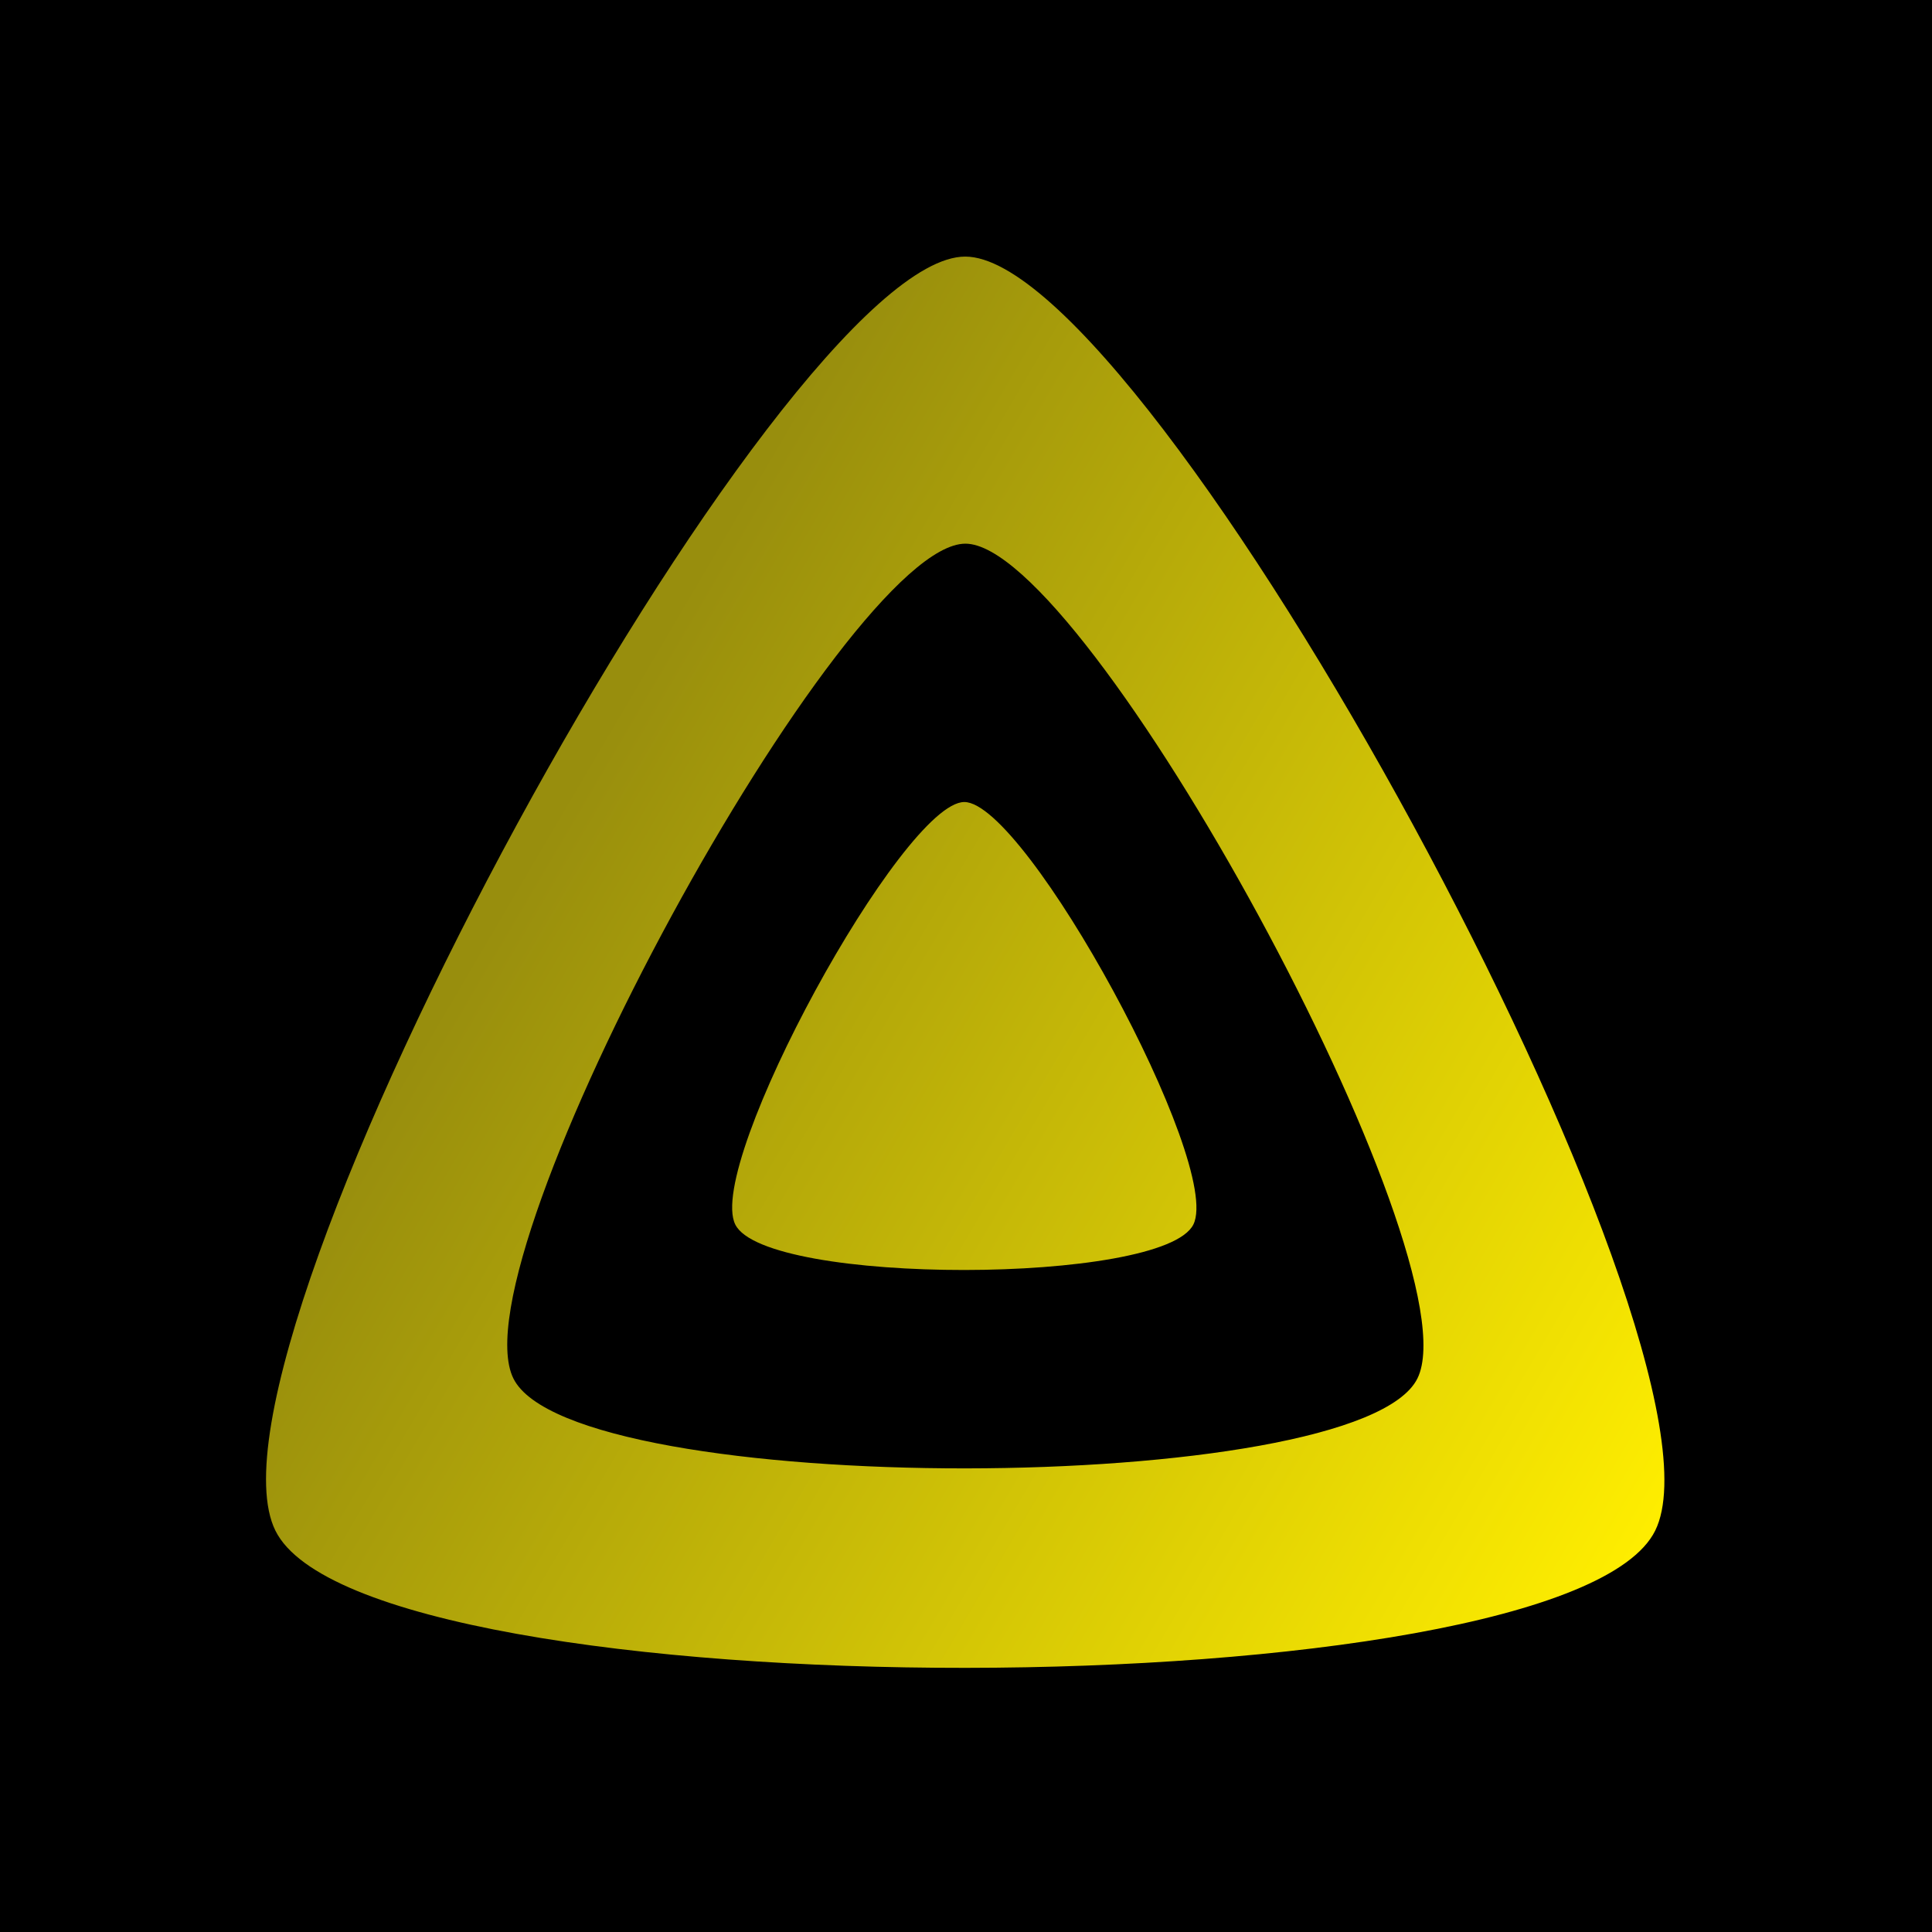
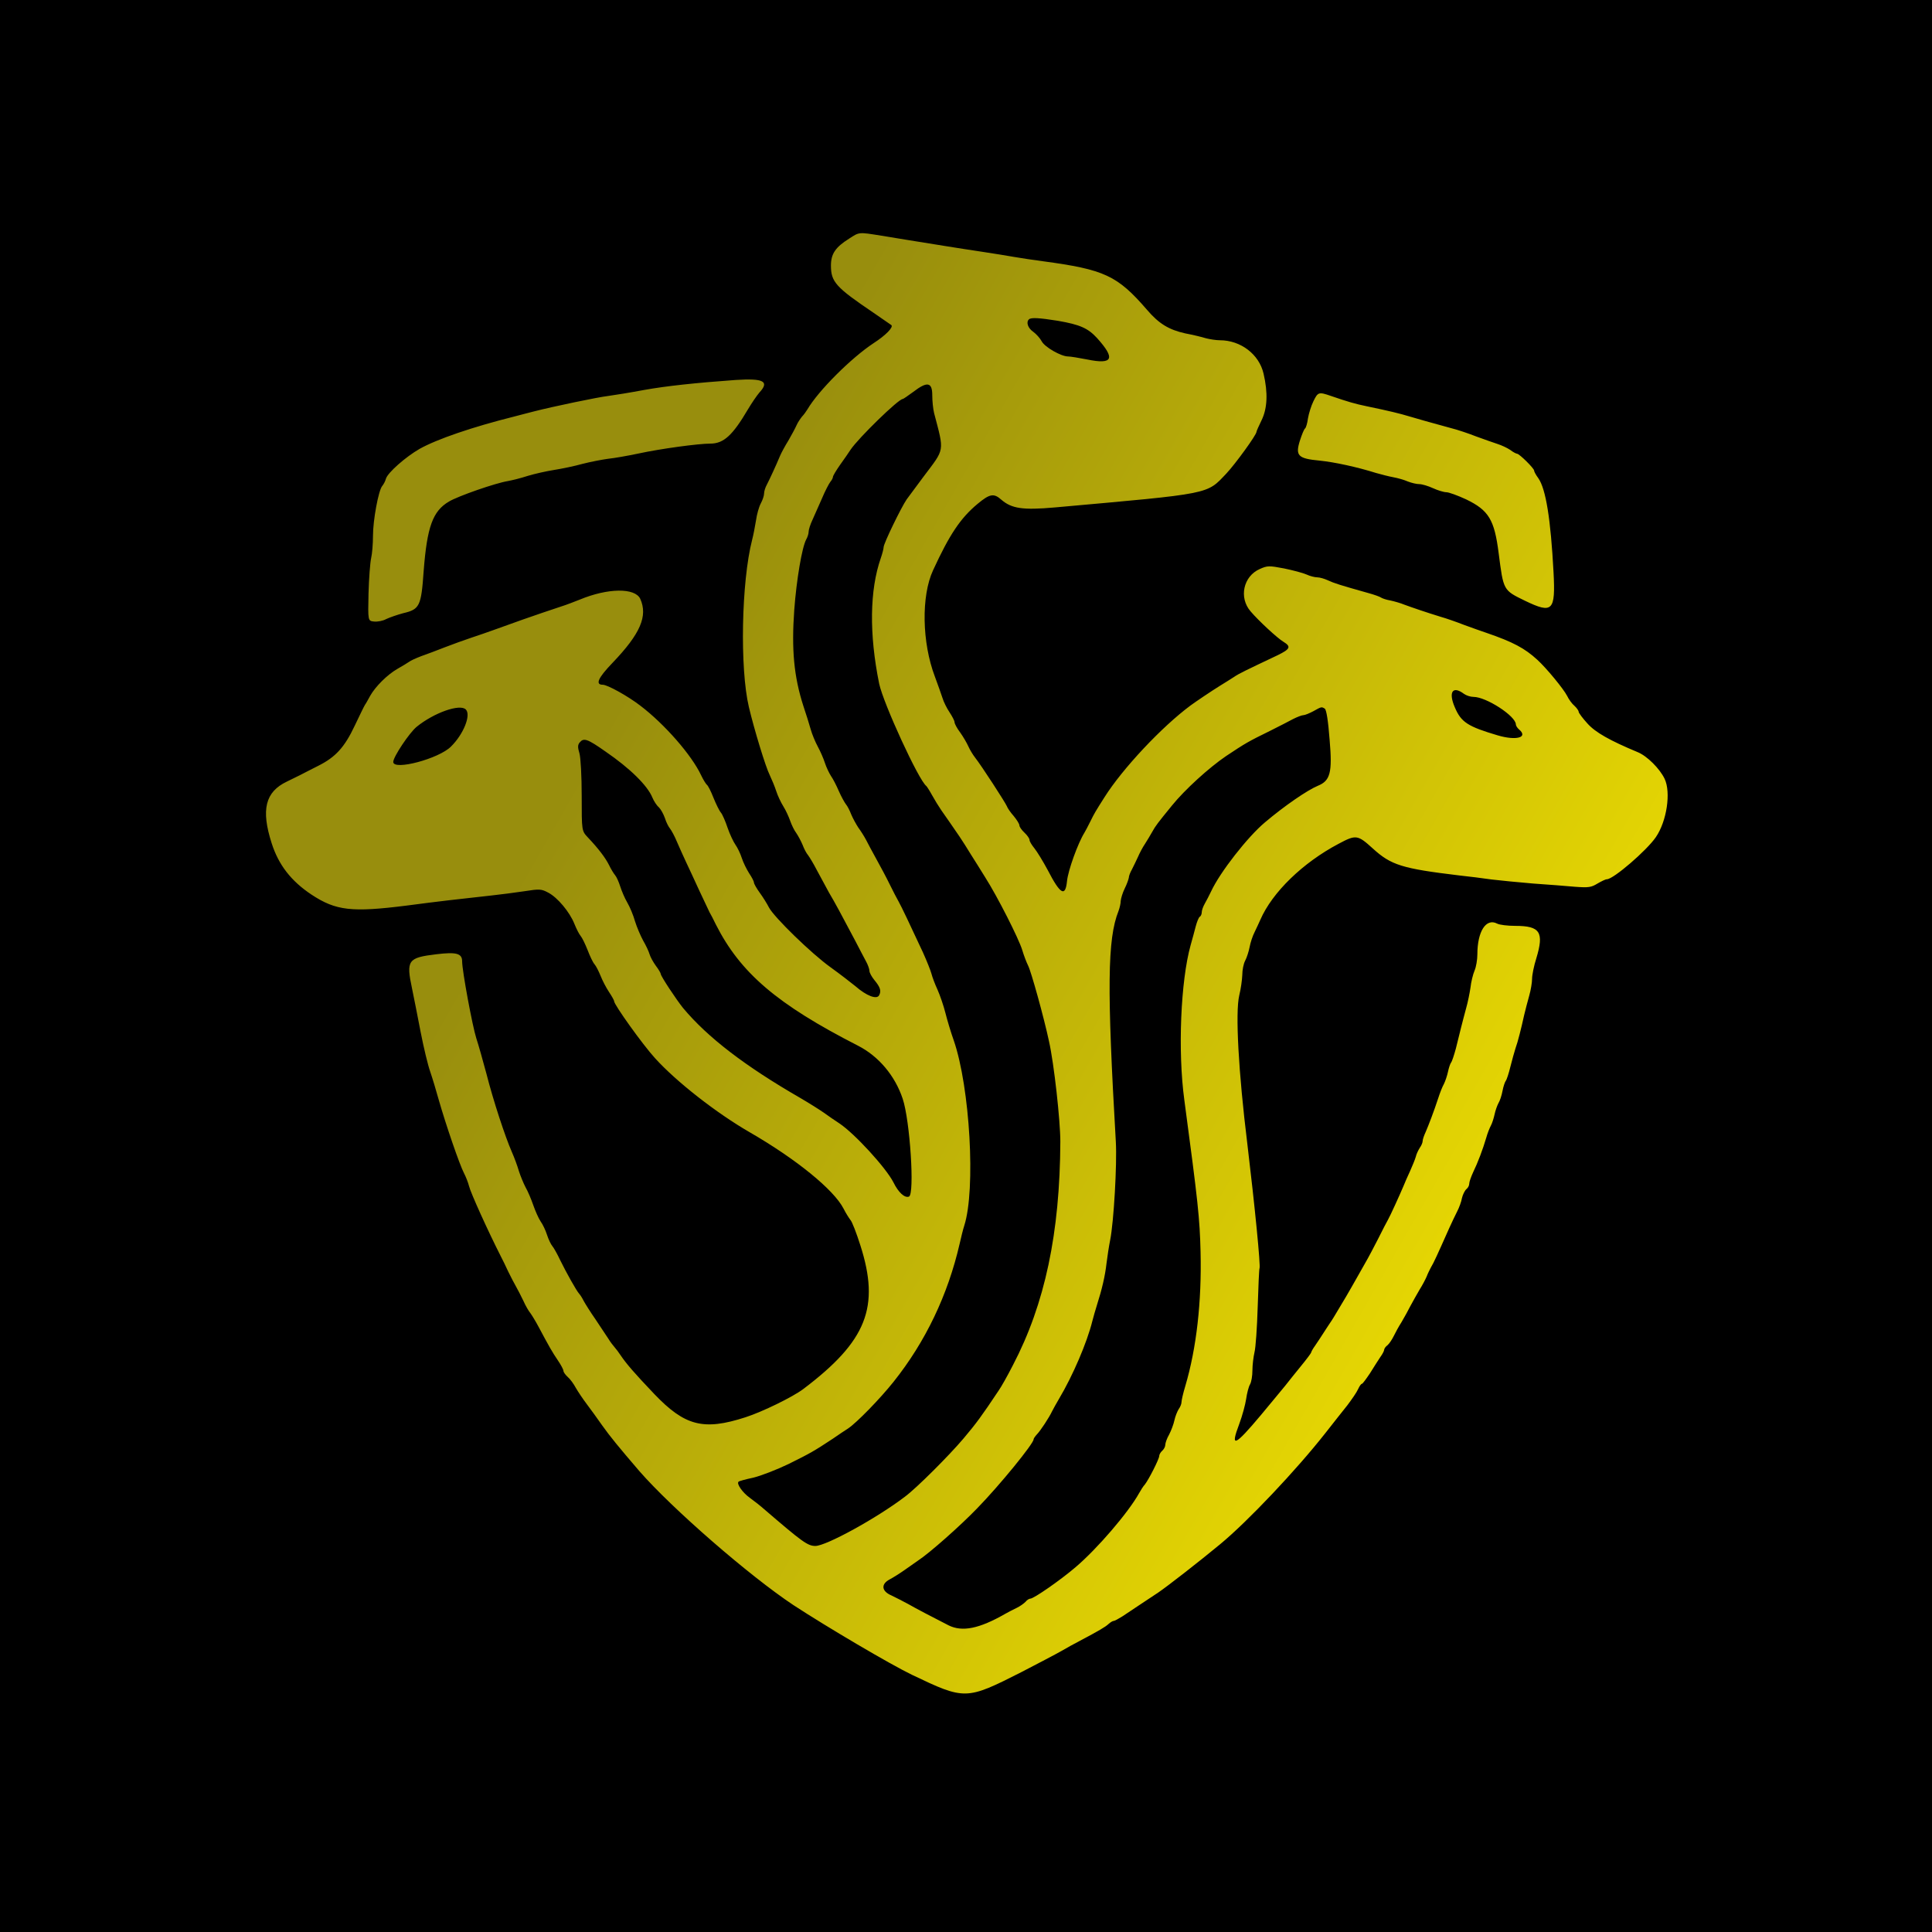
<svg xmlns="http://www.w3.org/2000/svg" width="1024px" height="1024px" viewBox="0 0 1024 1024" version="1.1">
  <defs>
    <linearGradient x1="19.825%" y1="41.162%" x2="100.659%" y2="88.697%" id="linearGradient-1">
      <stop stop-color="#988E0D" offset="0%" />
      <stop stop-color="#FFEE00" offset="100%" />
    </linearGradient>
  </defs>
  <g id="Dark" stroke="none" stroke-width="1" fill="none" fill-rule="evenodd">
    <g id="AppIcon-dark-yellow" fill-rule="nonzero">
      <rect id="solid-background" fill="#000000" x="0" y="0" width="1024" height="1024" />
-       <path d="M511.582,136 C609.712,136 924.915,714.817 877.299,811.251 C829.684,907.686 194.101,908.811 145.96,811.251 C97.819,713.692 413.548,136 511.582,136 Z M511.678,288.156 C447.42,288.156 240.555,666.678 272.102,730.598 C303.649,794.518 720.072,793.811 751.269,730.598 C782.466,667.369 575.935,288.156 511.678,288.156 Z M511.11,425.091 C543.724,425.107 648.323,617.009 632.518,648.998 C616.713,680.987 405.682,681.341 389.701,648.998 C373.721,616.656 478.543,425.091 511.11,425.091 Z" id="Combined-Shape" fill="url(#linearGradient-1)" />
+       <path d="M449.97,126.53C442.78,131.04 440.42,134.59 440.42,140.71C440.42,149.41 442.89,152.20 463.08,165.84C468.02,169.28 472.21,172.18 472.42,172.29C473.71,173.36 469.41,177.76 463.08,181.84C451.16,189.68 433.76,207.08 427.96,216.96C427.31,218.04 426.02,219.86 425.06,220.83C424.20,221.91 422.80,223.95 422.16,225.45C421.51,226.95 419.58,230.50 417.86,233.50C416.04,236.40 414.10,240.06 413.46,241.56C411.31,246.72 407.98,253.91 406.48,256.81C405.62,258.31 404.97,260.46 404.97,261.64C404.97,262.72 404.22,264.97 403.25,266.80C402.29,268.52 401.11,272.71 400.68,275.93C400.14,279.15 399.28,283.77 398.64,286.13C392.94,308.36 392.08,354.23 396.92,374.74C399.71,386.55 405.83,406.64 407.98,410.83C409.05,413.08 410.67,416.95 411.42,419.31C412.17,421.67 413.89,425.33 415.18,427.37C416.47,429.41 418.08,432.95 418.83,435.10C419.58,437.25 420.98,440.15 422.05,441.54C423.02,442.94 424.52,445.73 425.38,447.77C426.13,449.81 427.42,452.28 428.28,453.25C429.03,454.22 431.18,457.76 433.01,461.31C434.83,464.74 437.73,470.01 439.34,473.01C442.67,478.60 445.79,484.50 453.09,498.25C455.35,502.66 458.03,507.70 459.00,509.53C459.96,511.25 460.82,513.61 460.82,514.58C460.82,515.54 462.00,517.69 463.40,519.41C466.62,523.28 467.16,525.21 465.98,527.47C464.80,529.94 459.32,527.90 453.30,522.63C451.05,520.81 445.25,516.30 440.31,512.75C430.21,505.56 410.24,486.12 407.55,480.96C406.58,479.03 404.44,475.59 402.72,473.23C401.00,470.86 399.60,468.39 399.60,467.75C399.60,467.11 398.42,464.85 397.03,462.81C395.74,460.77 393.91,457.12 393.16,454.75C392.41,452.39 390.90,449.28 389.83,447.77C388.76,446.27 386.82,442.19 385.64,438.75C384.46,435.21 382.85,431.56 382.10,430.70C381.24,429.73 379.52,426.19 378.12,422.75C376.83,419.42 375.22,416.30 374.69,415.98C374.15,415.55 372.75,413.30 371.57,410.83C366.63,400.30 352.35,383.87 339.35,373.99C332.80,368.94 321.95,362.93 319.48,362.93C315.40,362.93 316.90,359.38 324.64,351.33C339.46,335.86 343.43,326.52 339.35,317.39C336.56,311.48 322.27,311.59 307.24,317.82C304.55,318.89 300.15,320.61 297.36,321.47C294.46,322.43 289.94,323.94 287.15,324.90C282.32,326.52 274.05,329.42 261.59,333.93C258.69,335.00 253.32,336.83 249.78,338.01C246.23,339.19 240.00,341.44 235.81,343.06C231.73,344.67 226.04,346.81 223.25,347.78C220.46,348.86 217.56,350.14 216.80,350.79C216.05,351.33 213.26,353.04 210.57,354.55C205.20,357.66 198.97,363.89 196.18,368.83C195.22,370.55 194.03,372.81 193.39,373.67C192.85,374.52 190.49,379.47 188.02,384.62C182.65,396.01 177.92,401.27 168.69,405.89C164.82,407.82 160.52,410.07 159.02,410.83C157.52,411.58 154.40,413.08 152.04,414.26C140.55,419.74 138.29,429.19 143.98,446.91C147.64,458.41 154.30,467.00 165.14,474.19C178.03,482.68 186.41,483.65 215.41,479.99C232.38,477.74 243.87,476.45 260.52,474.62C265.24,474.09 273.08,473.12 277.92,472.37C286.08,471.08 286.94,471.19 290.59,473.12C295.53,475.70 301.97,483.43 304.44,489.66C305.52,492.35 307.02,495.25 307.77,496.10C308.53,496.96 310.14,500.29 311.43,503.52C312.61,506.63 314.22,510.07 315.08,511.03C315.94,512.00 317.33,514.79 318.30,517.16C319.27,519.63 321.20,523.38 322.70,525.64C324.21,527.90 325.50,530.15 325.50,530.69C325.50,532.51 340.53,553.56 347.19,560.87C358.47,573.33 379.73,589.97 397.46,600.18C422.16,614.46 441.92,630.57 447.08,640.56C448.26,642.92 449.97,645.61 450.73,646.58C451.59,647.43 453.95,653.56 455.99,660.00C466.51,692.76 459.43,710.80 425.70,736.26C420.12,740.45 404.11,748.29 395.09,751.19C372.86,758.38 362.98,755.80 346.76,738.83C336.24,727.77 332.05,722.94 328.93,718.32C327.97,716.82 326.46,714.88 325.71,714.02C324.96,713.17 323.45,711.23 322.49,709.62C321.52,708.12 318.41,703.50 315.72,699.42C312.93,695.44 310.14,690.93 309.38,689.54C308.63,688.03 307.56,686.31 307.02,685.78C305.41,683.95 300.15,674.50 296.93,667.95C295.42,664.73 293.49,661.29 292.74,660.43C291.99,659.57 290.70,656.89 289.94,654.52C289.19,652.16 287.69,648.94 286.51,647.33C285.43,645.72 283.72,641.85 282.64,638.74C281.57,635.62 279.74,631.32 278.56,629.28C277.49,627.24 275.88,623.38 275.02,620.69C274.26,618.01 272.55,613.39 271.26,610.49C267.71,602.43 261.38,583.10 257.83,569.14C256.01,562.37 253.64,553.89 252.46,550.34C250.42,544.01 244.94,514.58 244.94,509.53C244.94,505.34 241.94,504.48 231.30,505.77C216.16,507.60 215.19,508.89 218.41,524.03C219.27,528.43 221.42,538.74 222.93,546.91C224.54,555.18 226.79,564.52 227.97,567.85C229.15,571.29 231.20,578.05 232.59,583.10C236.24,595.88 243.55,617.25 245.91,621.77C246.98,623.81 248.17,626.92 248.59,628.64C249.45,632.18 258.37,651.95 265.67,666.34C266.32,667.52 267.93,670.85 269.32,673.86C270.72,676.76 272.65,680.41 273.51,681.91C274.37,683.41 276.09,686.74 277.38,689.43C278.56,692.11 280.28,695.01 281.03,695.87C281.78,696.84 283.82,700.17 285.54,703.39C290.91,713.49 292.74,716.71 295.74,721.11C297.36,723.48 298.64,725.95 298.64,726.59C298.64,727.24 299.61,728.63 300.90,729.81C302.19,730.89 304.12,733.57 305.20,735.61C306.38,737.65 308.96,741.52 311.00,744.20C313.04,746.89 316.69,751.94 319.16,755.48C323.35,761.39 327.86,766.87 338.81,779.65C356.32,799.73 397.24,835.28 420.55,850.75C438.27,862.35 471.99,882.22 483.38,887.69C511.52,901.12 512.05,901.12 541.48,886.19C550.40,881.57 559.85,876.63 562.64,875.02C565.43,873.41 569.62,871.05 571.98,869.87C582.51,864.28 585.84,862.35 587.56,860.74C588.52,859.88 589.71,859.13 590.24,859.13C590.78,859.13 592.93,857.94 594.97,856.66C598.41,854.29 607.32,848.49 613.87,844.09C618.49,840.97 635.35,827.87 646.63,818.53C661.24,806.50 687.12,779.11 702.48,759.56C706.56,754.41 711.82,747.64 714.19,744.74C716.44,741.73 719.02,738.08 719.77,736.36C720.52,734.75 721.38,733.46 721.81,733.46C722.24,733.46 724.07,730.89 726.11,727.88C728.04,724.76 730.51,720.90 731.58,719.29C732.77,717.68 733.63,715.96 733.63,715.42C733.63,714.88 734.38,713.70 735.45,712.95C736.42,712.09 737.81,709.94 738.67,708.22C739.53,706.40 741.36,703.07 742.86,700.71C744.26,698.34 746.41,694.48 747.59,692.11C748.88,689.75 751.02,685.88 752.42,683.52C753.92,681.16 755.54,678.04 756.18,676.54C756.72,675.04 757.79,673.00 758.33,671.92C760.05,669.02 761.55,665.69 768.10,650.98C769.39,648.19 771.22,644.21 772.29,642.17C773.36,640.13 774.55,636.91 774.87,634.98C775.30,633.15 776.37,631.00 777.23,630.25C778.09,629.61 778.73,628.32 778.73,627.35C778.73,626.38 779.70,623.70 780.78,621.34C783.25,616.29 785.93,609.20 787.76,602.97C788.40,600.61 789.58,597.71 790.23,596.53C790.87,595.34 791.73,592.66 792.16,590.62C792.59,588.58 793.56,585.89 794.20,584.71C794.95,583.53 795.92,580.63 796.35,578.27C796.78,575.90 797.64,573.43 798.07,572.90C798.60,572.25 799.68,568.92 800.54,565.38C801.40,561.83 802.69,557.43 803.22,555.71C804.51,552.17 806.23,545.29 807.84,537.99C808.49,535.31 809.67,530.69 810.53,527.68C811.39,524.67 812.03,520.70 812.03,518.77C812.03,516.83 813.00,511.89 814.28,507.92C818.47,494.06 816.33,490.73 803.12,490.73C799.03,490.73 794.85,490.20 793.56,489.55C787.65,486.44 783.03,493.63 783.03,505.88C783.03,508.56 782.39,512.54 781.53,514.47C780.67,516.51 779.70,520.48 779.38,523.49C778.95,526.39 777.98,531.23 777.12,534.23C776.37,537.13 775.08,541.75 774.44,544.44C773.79,547.12 772.51,552.17 771.65,555.71C770.68,559.26 769.61,562.59 769.07,563.23C768.64,563.77 767.89,566.02 767.46,568.06C767.03,570.10 766.06,573.00 765.31,574.51C764.45,576.01 763.16,579.34 762.30,582.03C759.83,589.54 757.25,596.20 755.64,599.96C754.78,601.79 754.03,603.94 754.03,604.80C754.03,605.55 753.39,607.16 752.53,608.34C751.78,609.52 750.70,611.67 750.38,613.17C749.95,614.68 748.55,618.01 747.37,620.69C746.08,623.38 744.58,626.92 743.83,628.75C741.79,633.58 736.74,644.64 735.67,646.47C735.13,647.33 732.77,651.95 730.40,656.67C727.93,661.40 725.57,666.02 725.03,666.87C724.50,667.73 722.24,671.82 719.99,675.79C717.73,679.76 714.83,684.92 713.54,687.07C712.25,689.21 710.10,692.76 708.92,694.80C707.74,696.84 705.92,699.85 704.84,701.35C703.87,702.85 702.05,705.54 700.98,707.26C699.90,708.98 698.08,711.66 697.00,713.27C695.82,714.88 694.96,716.49 694.96,716.82C694.96,717.14 692.49,720.47 689.48,724.12C686.48,727.77 682.82,732.39 681.21,734.43C679.60,736.36 673.80,743.45 668.32,750.00C654.36,766.65 651.89,767.73 656.83,754.73C658.44,750.43 660.05,744.42 660.48,741.52C660.91,738.51 661.77,735.08 662.52,733.79C663.28,732.50 663.81,729.17 663.81,726.27C663.81,723.48 664.35,719.18 664.89,716.82C665.53,714.45 666.28,703.61 666.61,692.65C666.93,681.80 667.36,672.57 667.57,672.24C668.22,671.17 665.10,639.49 661.13,606.41C656.40,568.06 654.68,536.60 656.83,527.57C657.69,524.14 658.34,519.30 658.44,516.73C658.44,514.15 659.09,510.82 659.95,509.21C660.81,507.60 661.88,504.27 662.31,502.01C662.74,499.65 663.92,496.00 665.00,493.96C665.96,491.92 667.36,489.02 668.00,487.51C674.34,472.91 690.56,457.22 709.46,447.24C718.70,442.30 719.56,442.40 727.61,449.71C737.28,458.51 742.97,460.34 773.36,463.99C778.41,464.53 786.15,465.49 790.55,466.14C794.95,466.68 804.94,467.64 812.57,468.29C820.30,468.82 830.18,469.58 834.80,470.01C841.99,470.54 843.39,470.33 846.72,468.29C848.76,467.11 850.91,466.03 851.66,466.03C855.10,466.03 872.82,450.78 877.65,443.69C883.45,435.21 885.71,419.96 882.27,412.76C879.69,407.39 873.03,400.73 868.09,398.69C853.16,392.46 845.54,388.16 841.35,383.44C838.88,380.75 836.84,377.96 836.73,377.32C836.73,376.67 835.77,375.28 834.48,374.09C833.19,373.02 831.47,370.66 830.61,368.83C828.68,365.07 819.55,354.01 814.82,349.71C808.16,343.59 801.93,340.26 787.86,335.43C785.50,334.68 780.24,332.74 776.05,331.24C771.97,329.63 766.38,327.70 763.70,326.95C755.97,324.58 748.45,322.00 744.37,320.50C742.33,319.64 738.89,318.68 736.85,318.25C734.81,317.92 732.66,317.17 732.01,316.74C731.48,316.31 728.26,315.13 725.03,314.27C710.53,310.19 707.10,309.12 703.87,307.61C702.05,306.75 699.47,306.00 698.18,306.00C696.89,306.00 694.32,305.36 692.49,304.50C690.56,303.64 685.19,302.24 680.57,301.28C672.62,299.77 671.76,299.77 667.68,301.60C658.98,305.46 656.51,316.74 662.85,324.05C667.04,328.99 677.13,338.33 680.25,340.16C684.44,342.73 683.90,344.02 677.02,347.35C660.27,355.30 656.62,357.02 654.15,358.74C652.64,359.70 649.31,361.85 646.63,363.46C642.12,366.25 633.53,372.05 631.06,373.88C615.70,385.26 594.97,407.39 585.41,422.53C580.58,430.16 580.04,431.02 577.89,435.42C576.71,437.78 575.31,440.47 574.78,441.33C571.34,446.81 566.08,461.41 565.54,467.00C564.68,475.59 562.00,474.09 555.34,461.20C552.87,456.58 549.64,451.32 548.25,449.60C546.85,447.88 545.67,445.95 545.67,445.20C545.67,444.44 544.49,442.73 542.99,441.33C541.48,439.93 540.30,438.21 540.30,437.46C540.30,436.71 538.90,434.46 537.29,432.52C535.57,430.59 533.96,428.23 533.64,427.26C532.89,425.43 520.32,405.99 516.78,401.48C515.60,399.98 513.99,397.29 513.24,395.58C512.48,393.86 510.55,390.53 508.94,388.27C507.22,386.02 505.93,383.55 505.93,382.79C505.93,382.04 504.75,379.79 503.35,377.64C501.96,375.60 500.13,372.05 499.49,369.80C498.74,367.44 496.91,362.50 495.51,358.63C488.64,340.59 488.21,315.88 494.55,302.24C503.25,283.34 509.05,274.64 518.07,267.12C524.62,261.64 526.77,261.32 530.74,264.87C536.22,269.59 542.13,270.45 559.10,268.95C642.98,261.43 639.33,262.18 650.07,250.90C654.79,245.86 665.96,230.50 665.96,228.89C665.96,228.46 667.25,225.66 668.65,222.76C671.76,216.43 672.08,208.16 669.72,198.06C667.36,187.75 657.58,180.34 646.52,180.34C644.48,180.34 641.15,179.80 639.11,179.27C637.07,178.62 632.13,177.44 628.16,176.69C619.56,174.76 614.30,171.64 607.96,164.23C592.18,145.97 585.41,142.86 552.65,138.45C547.93,137.81 541.16,136.84 537.62,136.20C534.07,135.55 526.55,134.37 520.97,133.51C515.38,132.65 506.68,131.36 501.64,130.51C481.66,127.28 476.07,126.42 467.16,124.92C455.02,122.99 455.56,122.88 449.97,126.53ZM560.71,170.03C572.41,172.07 576.60,173.90 581.44,179.16C591.32,190.11 589.92,193.34 576.28,190.54C571.88,189.68 567.37,188.93 566.08,188.93C562.43,188.93 553.73,183.99 552.11,180.88C551.26,179.27 549.22,177.01 547.60,175.83C544.81,173.90 543.74,170.78 545.35,169.28C546.42,168.20 550.61,168.42 560.71,170.03ZM494.12,209.45C494.12,212.56 494.55,216.75 495.08,218.90C500.56,239.84 500.88,237.48 489.50,252.62C485.85,257.56 481.87,262.93 480.58,264.65C477.68,268.84 468.34,288.07 468.34,290.00C468.34,290.75 467.70,293.33 466.84,295.80C460.93,312.77 460.61,335.97 465.98,362.39C468.23,372.91 486.92,413.62 491.00,416.63C491.32,416.95 492.72,419.10 494.01,421.46C495.30,423.82 497.55,427.47 498.95,429.51C501.85,433.60 504.64,437.68 508.62,443.48C510.01,445.52 512.59,449.60 514.42,452.61C516.24,455.51 519.79,461.09 522.15,464.96C528.59,475.05 539.98,497.50 541.80,503.52C542.66,506.42 544.06,510.07 544.92,511.79C546.53,514.90 553.30,539.28 555.98,551.85C558.67,563.77 562.00,593.95 562.00,605.12C561.78,653.56 553.83,691.15 536.86,723.58C534.07,729.06 530.63,735.18 529.24,737.12C520.22,750.65 517.53,754.30 510.66,762.46C503.03,771.48 485.85,788.67 479.62,793.29C464.69,804.67 437.84,819.39 432.15,819.39C428.06,819.39 425.06,817.13 405.08,799.95C403.15,798.23 399.60,795.44 397.35,793.82C393.59,791.14 390.26,786.41 391.44,785.34C391.66,785.02 395.20,784.05 399.28,783.19C403.25,782.23 411.63,779.00 417.86,776.00C429.35,770.30 431.29,769.23 441.38,762.57C444.50,760.42 448.15,757.95 449.55,757.09C454.16,753.98 466.41,741.41 473.60,732.39C490.57,711.12 502.39,686.31 508.62,659.25C509.37,655.92 510.44,651.52 511.09,649.58C517.21,630.47 514.09,576.23 505.50,551.42C504.00,547.23 502.07,540.78 501.10,536.92C500.13,533.05 498.20,527.47 496.91,524.57C495.51,521.56 494.12,517.80 493.69,516.08C493.26,514.47 491.22,509.31 489.18,504.80C482.09,489.55 477.79,480.53 476.29,477.85C475.43,476.34 473.28,472.26 471.56,468.72C469.84,465.17 466.62,459.16 464.47,455.29C462.33,451.42 459.86,446.81 459.00,445.09C458.03,443.26 456.20,440.36 454.92,438.64C453.73,436.82 452.02,433.70 451.16,431.66C450.40,429.62 449.12,427.15 448.36,426.29C447.61,425.33 445.89,422.21 444.60,419.31C443.32,416.30 441.49,412.76 440.42,411.26C439.45,409.75 437.95,406.64 437.19,404.28C436.44,401.91 434.72,398.05 433.43,395.68C432.15,393.32 430.43,389.24 429.68,386.55C428.92,383.87 427.21,378.28 425.81,374.20C420.76,358.52 419.47,344.24 420.98,323.19C422.16,307.29 425.06,290.11 427.31,285.92C428.06,284.63 428.60,282.80 428.60,281.73C428.60,280.76 429.46,277.97 430.64,275.50C431.72,273.03 433.97,267.98 435.69,264.11C437.30,260.25 439.34,256.38 440.09,255.41C440.85,254.56 441.49,253.27 441.49,252.73C441.49,252.19 443.21,249.29 445.25,246.39C447.40,243.39 449.87,239.84 450.83,238.34C455.02,232.11 476.18,211.49 478.44,211.49C478.76,211.49 481.23,209.77 484.02,207.73C491.43,202.04 494.12,202.47 494.12,209.45ZM775.94,367.76C777.12,368.62 779.38,369.37 780.99,369.37C787.76,369.37 803.44,379.57 803.44,383.98C803.44,384.62 804.19,385.80 805.05,386.55C810.20,390.85 803.76,392.68 793.88,389.78C777.88,385.05 774.44,382.79 771.11,374.95C767.56,366.79 769.93,363.25 775.94,367.76ZM246.88,376.03C249.78,378.93 245.69,389.13 239.04,395.68C232.70,402.13 208.43,408.57 208.43,403.85C208.43,401.16 216.91,388.49 220.78,385.26C230.01,377.75 243.76,372.91 246.88,376.03ZM702.16,375.60C703.02,376.14 703.98,382.15 704.73,392.14C706.24,409.65 705.06,413.83 698.40,416.52C692.81,418.88 680.89,427.04 670.47,435.85C661.34,443.48 646.63,462.27 641.90,472.48C640.94,474.52 639.43,477.42 638.57,478.92C637.71,480.42 636.96,482.46 636.96,483.43C636.96,484.40 636.53,485.58 635.89,485.90C635.35,486.22 634.39,488.59 633.74,491.06C633.10,493.53 631.92,497.93 631.06,500.94C625.79,519.84 624.18,557.11 627.73,583.10C635.03,637.66 635.89,645.72 636.32,663.55C636.96,689.86 634.17,714.56 628.26,734.54C627.08,738.40 626.22,742.27 626.22,743.13C626.22,744.10 625.58,745.71 624.72,746.89C623.97,748.07 622.89,750.76 622.46,752.80C622.03,754.84 620.75,758.27 619.67,760.32C618.49,762.36 617.63,764.83 617.63,765.79C617.63,766.76 616.88,768.16 616.02,768.91C615.16,769.66 614.41,770.95 614.41,771.70C614.41,773.31 608.82,784.27 606.78,786.84C606.03,787.60 604.74,789.64 603.78,791.35C598.08,801.67 581.44,821.00 570.05,830.66C562.00,837.54 547.93,847.31 546.10,847.31C545.46,847.31 544.27,848.06 543.52,849.03C542.66,849.89 540.62,851.39 538.80,852.25C536.97,853.11 534.29,854.51 532.78,855.37C518.93,863.31 510.01,865.03 502.82,861.49C493.15,856.55 485.74,852.68 481.23,850.10C478.54,848.60 474.57,846.67 472.42,845.59C467.16,843.34 466.84,839.58 471.56,837.11C473.39,836.14 476.83,833.99 479.40,832.17C481.87,830.45 485.10,828.19 486.60,827.12C492.83,823.04 509.15,808.54 517.85,799.52C529.99,787.06 547.82,765.15 547.82,762.89C547.82,762.46 548.57,761.39 549.43,760.42C551.47,758.38 556.20,751.08 557.59,748.07C558.24,746.78 559.85,743.88 561.24,741.52C568.55,729.28 576.17,711.55 578.97,700.17C579.50,698.13 580.58,694.26 581.44,691.58C584.01,683.52 585.73,676.33 586.48,669.56C586.91,666.02 587.77,660.43 588.42,657.21C590.35,647.43 592.07,617.15 591.42,605.33C586.70,523.92 586.91,497.72 592.82,482.89C593.46,481.18 594.00,478.81 594.00,477.52C594.11,476.23 594.97,473.23 596.15,470.86C597.33,468.50 598.19,465.92 598.30,465.17C598.30,464.31 599.05,462.38 599.91,460.88C600.77,459.27 602.16,456.26 603.13,454.22C603.99,452.18 605.71,448.95 606.89,447.24C608.07,445.41 609.79,442.51 610.76,440.79C612.48,437.68 613.55,436.28 621.17,426.94C627.94,418.56 640.83,406.85 649.85,400.73C660.16,393.86 661.67,393.00 673.27,387.31C677.78,385.05 683.25,382.26 685.40,381.08C687.55,380.00 690.02,379.04 690.88,379.04C691.63,379.04 693.99,378.07 696.03,376.99C700.44,374.52 700.44,374.52 702.16,375.60ZM320.98,398.37C333.98,407.28 343.22,416.41 345.79,422.75C346.55,424.57 348.05,426.94 349.23,427.90C350.31,428.98 351.70,431.56 352.45,433.70C353.10,435.85 354.39,438.32 355.14,439.18C355.89,440.15 357.61,443.26 358.79,446.16C360.08,449.17 362.23,453.90 363.62,456.90C365.02,459.80 368.13,466.57 370.60,471.94C373.07,477.20 375.54,482.46 376.08,483.54C376.73,484.61 378.23,487.51 379.41,489.98C392.41,515.65 411.85,532.30 454.70,554.21C465.66,559.79 474.36,570.10 478.44,582.35C482.30,593.73 484.88,633.04 481.77,634.22C479.51,635.08 476.18,632.08 473.50,626.60C469.52,618.87 452.98,600.82 444.93,595.45C442.78,594.06 439.02,591.48 436.66,589.76C434.19,588.04 428.71,584.60 424.31,582.03C394.88,565.06 375.12,549.91 362.01,534.23C358.47,529.83 350.20,517.37 350.20,516.19C350.20,515.76 349.02,513.72 347.62,511.89C346.22,509.96 344.72,507.27 344.29,505.77C343.86,504.27 342.36,501.04 340.85,498.47C339.46,495.89 337.52,491.38 336.56,488.26C335.70,485.15 333.87,480.75 332.48,478.38C331.08,476.02 329.47,472.15 328.72,469.79C327.97,467.43 326.78,464.74 326.03,463.88C325.28,463.02 323.78,460.55 322.81,458.51C320.88,454.65 317.23,449.81 311.53,443.80C308.31,440.36 308.31,440.36 308.31,421.89C308.31,411.15 307.77,401.70 307.13,399.33C306.16,396.11 306.16,394.82 307.24,393.53C309.38,390.96 311.21,391.49 320.98,398.37ZM389.94,201.39C368.78,202.90 352.99,204.61 341.61,206.65C334.19,208.05 325.50,209.45 322.27,209.88C316.80,210.52 293.17,215.46 283.07,218.04C280.71,218.68 275.88,219.86 272.33,220.83C250.42,226.31 231.63,232.75 222.39,237.91C215.09,242.10 205.53,250.47 204.56,253.70C204.24,254.99 203.27,256.81 202.52,257.67C200.59,260.14 197.69,275.61 197.69,283.98C197.69,288.17 197.26,293.44 196.72,295.80C196.18,298.16 195.54,306.65 195.32,314.59C195.00,329.09 195.00,329.09 198.22,329.42C200.05,329.63 202.95,329.09 204.67,328.13C206.49,327.27 210.47,325.87 213.69,325.01C222.39,322.97 223.25,321.36 224.54,302.78C226.36,279.15 229.37,270.88 237.96,265.83C242.80,262.93 262.56,256.06 269.11,254.99C271.47,254.56 276.30,253.37 279.85,252.19C283.39,251.12 289.62,249.72 293.70,249.08C297.79,248.43 304.55,247.04 308.74,245.86C312.93,244.78 319.05,243.60 322.27,243.17C325.50,242.85 332.80,241.56 338.38,240.38C350.31,237.80 370.17,235.12 376.51,235.12C383.60,235.12 388.33,230.71 396.49,216.86C398.42,213.64 401.11,209.66 402.50,208.05C407.98,202.14 404.76,200.42 389.94,201.39ZM696.14,212.67C694.96,215.03 693.67,219.22 693.24,221.80C692.92,224.38 692.17,226.74 691.74,227.06C691.20,227.38 690.02,230.28 688.95,233.61C686.48,241.56 687.98,243.06 699.47,244.14C706.99,244.89 719.13,247.47 729.33,250.69C732.01,251.44 736.10,252.52 738.46,252.94C740.82,253.37 744.26,254.34 746.19,255.20C748.12,255.95 750.81,256.60 752.31,256.60C753.71,256.60 756.93,257.56 759.51,258.74C762.09,259.93 765.31,260.89 766.60,260.89C767.89,260.89 772.61,262.61 777.02,264.65C789.05,270.45 792.05,275.39 794.31,293.11C796.89,313.09 796.67,312.77 808.38,318.46C822.88,325.44 824.49,323.83 823.41,303.42C821.91,275.07 819.33,259.17 815.36,253.48C814.07,251.76 813.10,249.94 813.10,249.40C813.10,248.22 805.26,240.49 804.08,240.49C803.65,240.49 801.93,239.63 800.43,238.45C798.82,237.37 795.81,235.98 793.77,235.33C791.73,234.69 786.68,232.86 782.49,231.36C778.41,229.75 772.61,227.81 769.61,227.06C757.04,223.62 752.10,222.23 747.05,220.72C741.68,219.11 736.85,217.93 724.50,215.35C718.27,214.06 714.51,212.99 705.16,209.77C698.93,207.62 698.50,207.84 696.14,212.67Z" id="Combined-Shape" fill="url(#linearGradient-1)" />
    </g>
  </g>
</svg>
